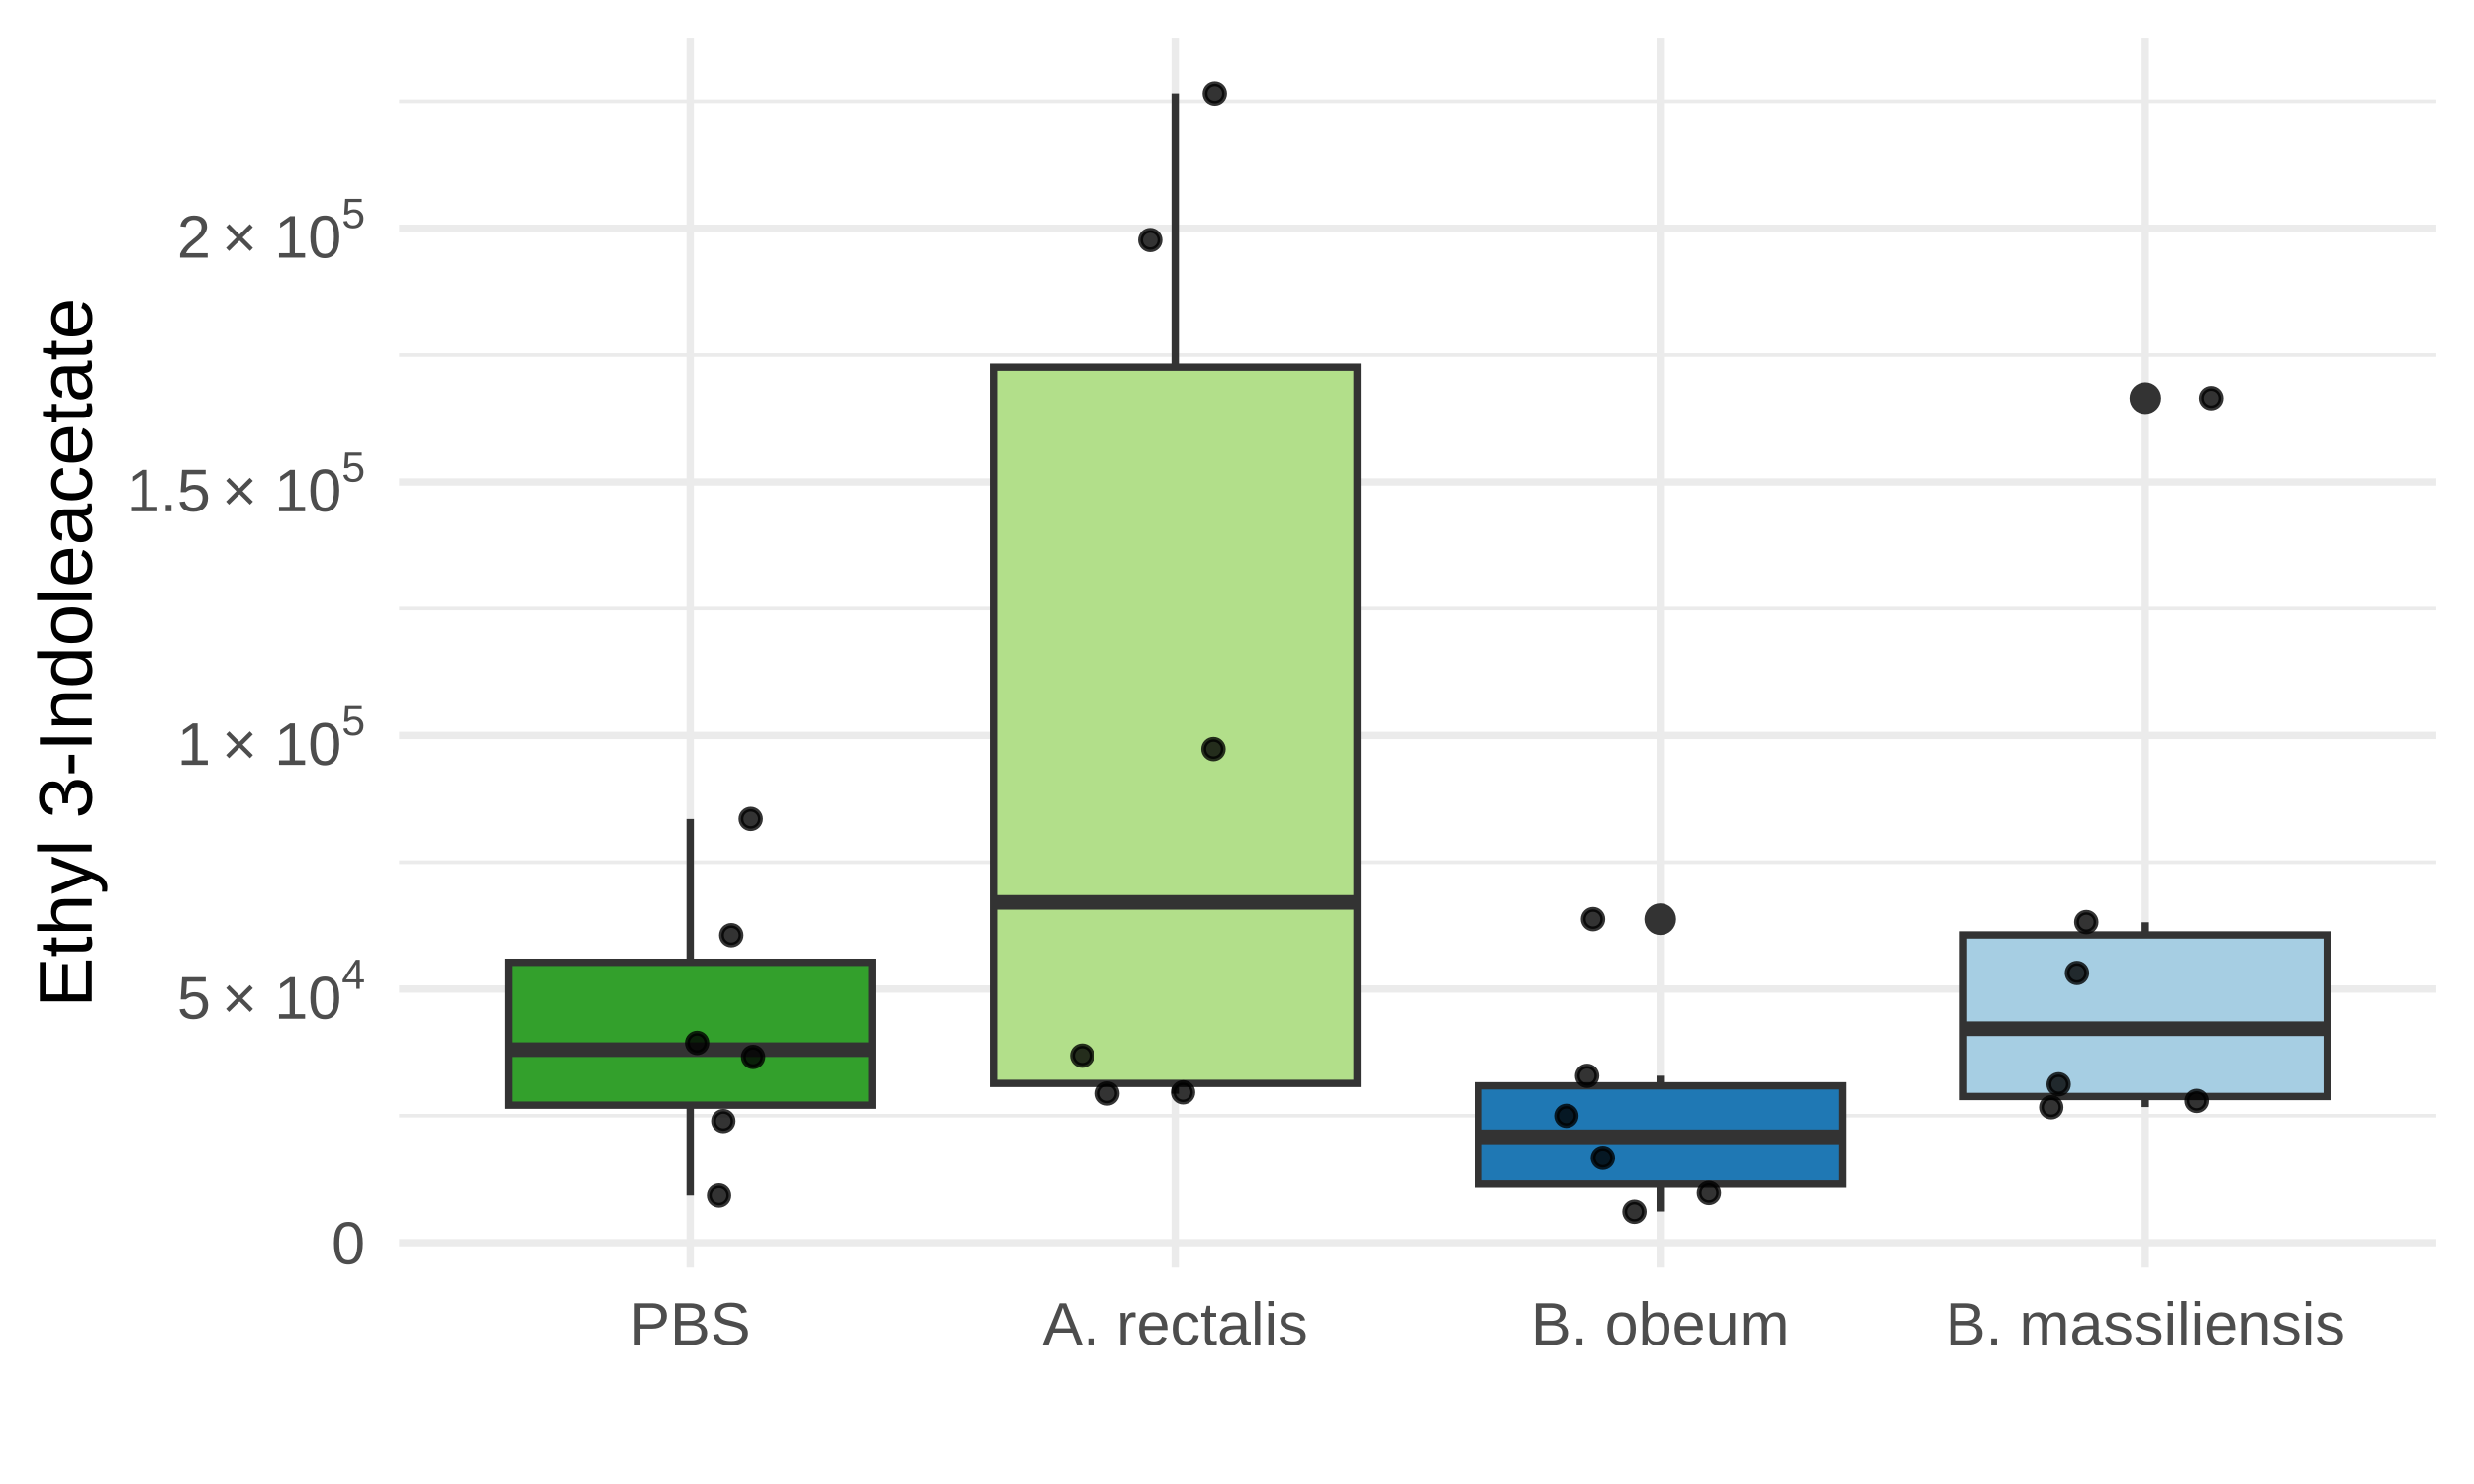
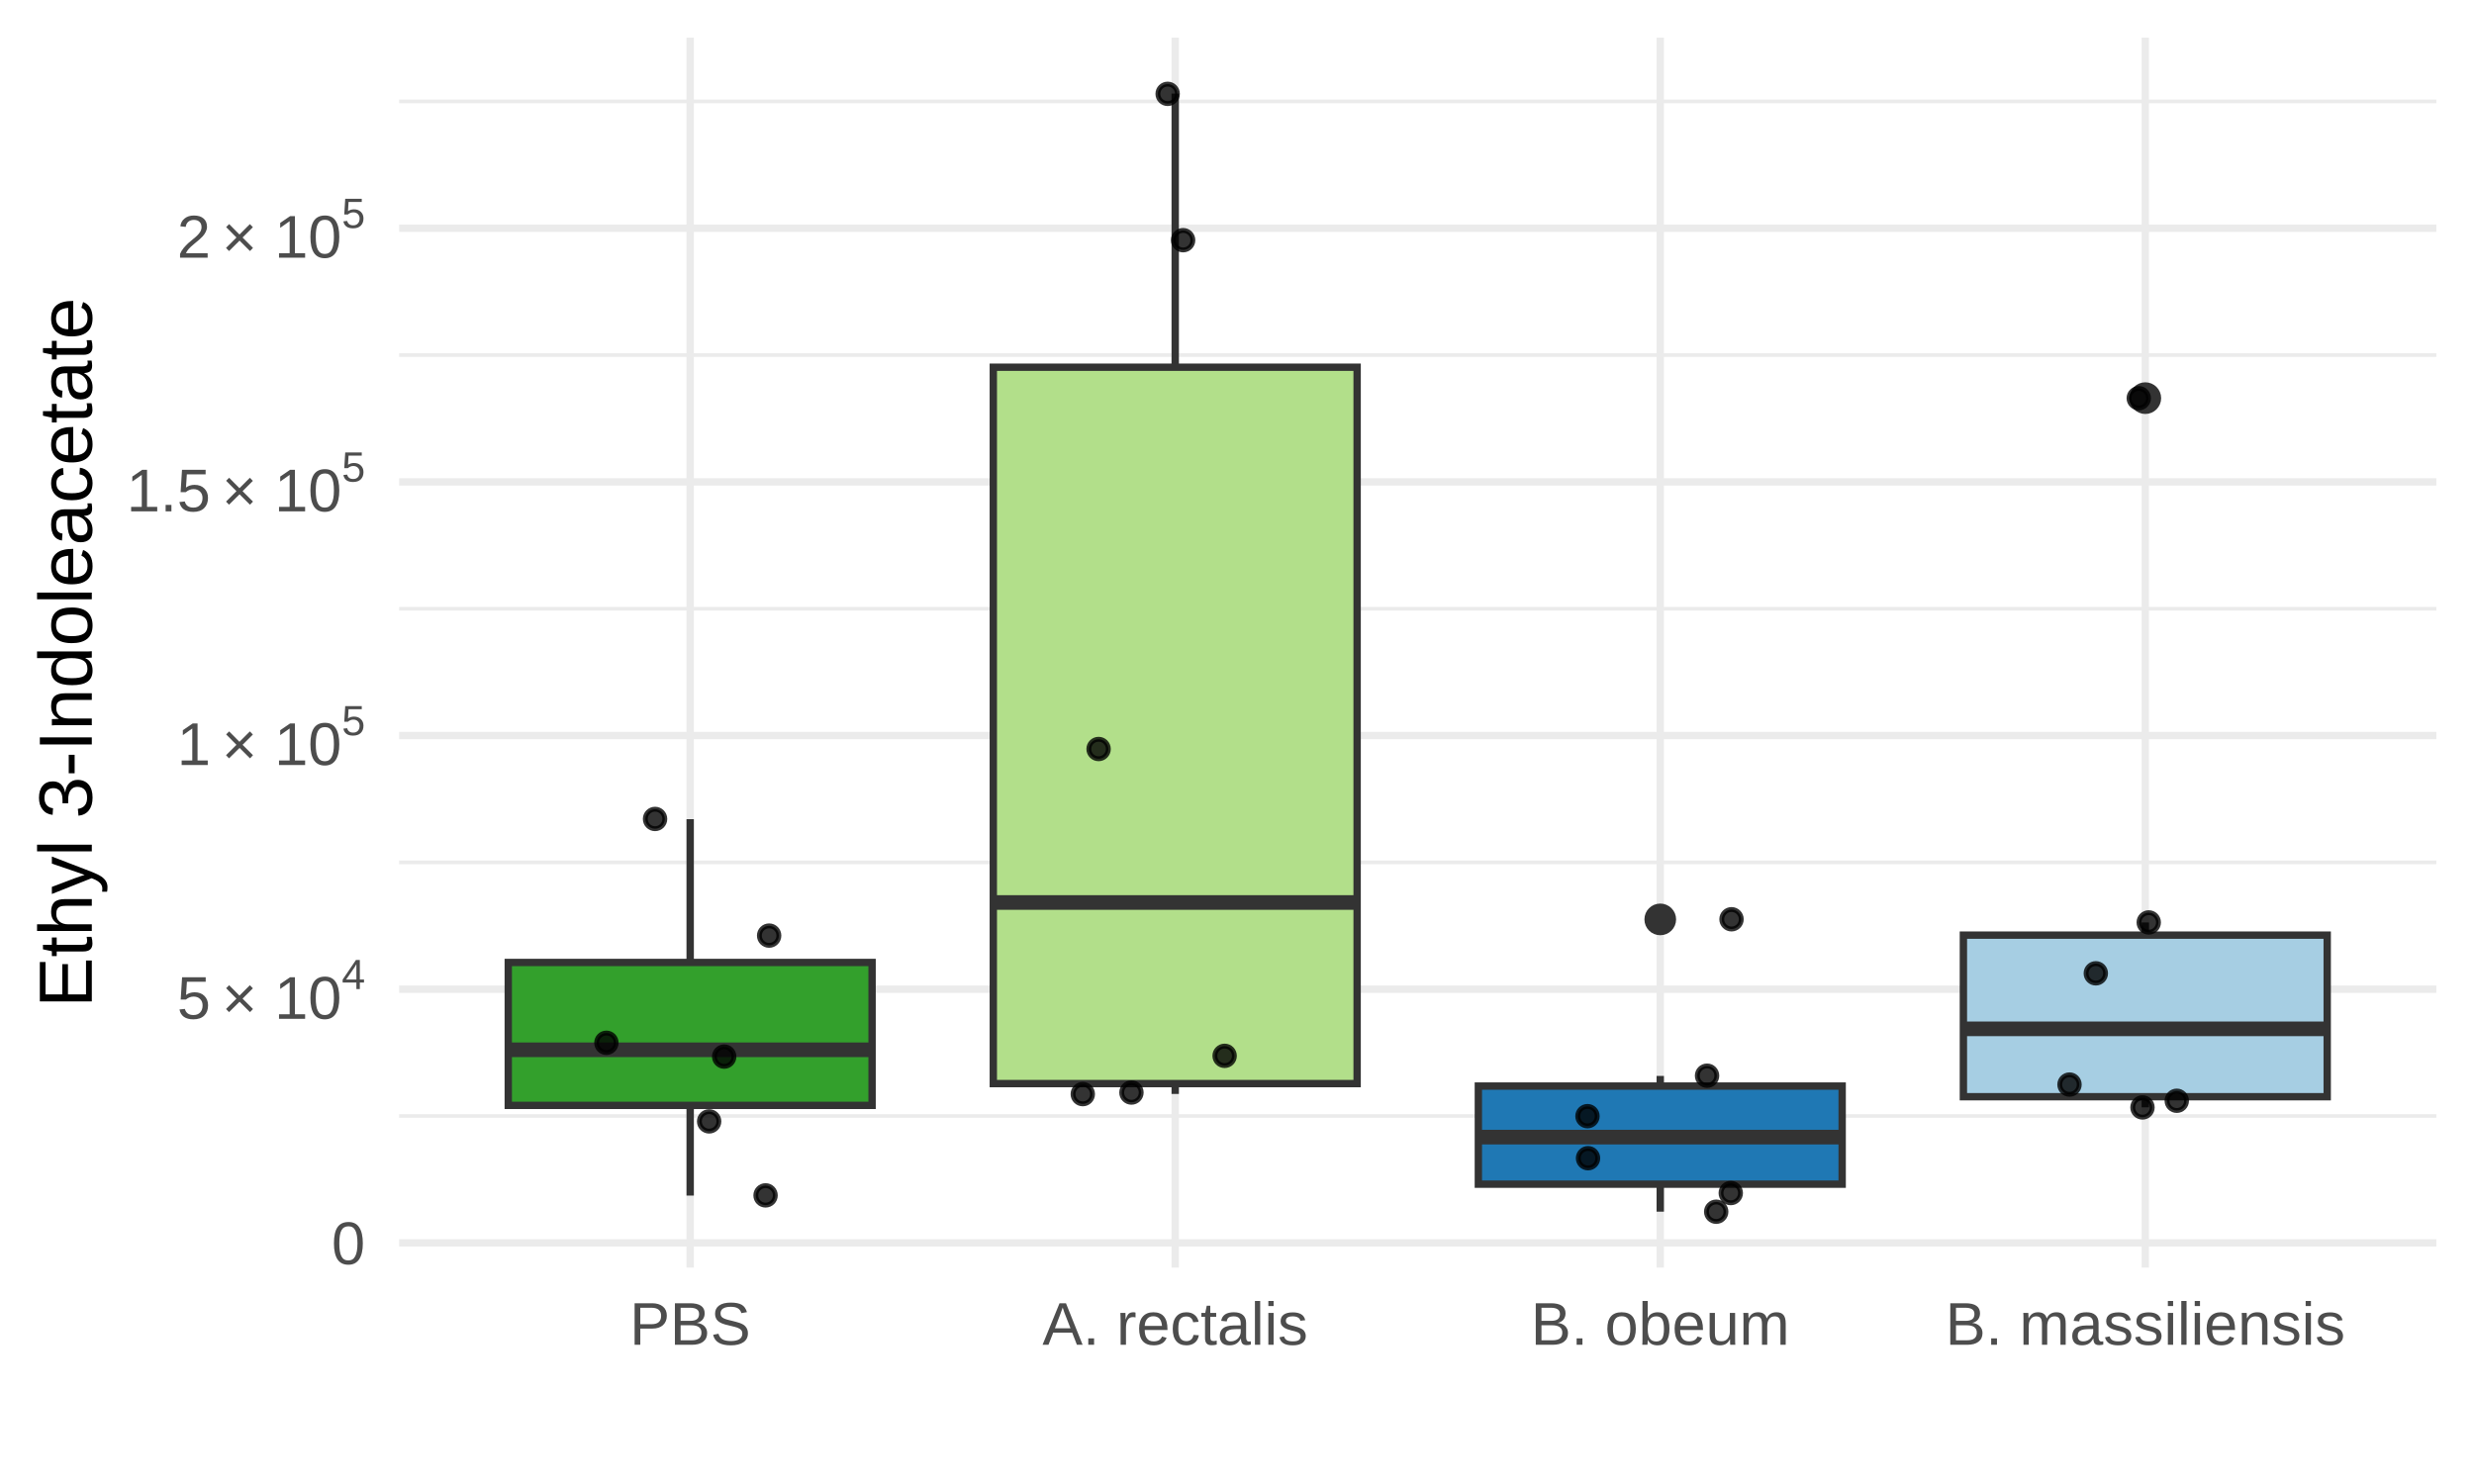
<svg xmlns="http://www.w3.org/2000/svg" class="svglite" width="360.00pt" height="216.00pt" viewBox="0 0 360.00 216.00">
  <defs>
    <style type="text/css">
    .svglite line, .svglite polyline, .svglite polygon, .svglite path, .svglite rect, .svglite circle {
      fill: none;
      stroke: #000000;
      stroke-linecap: round;
      stroke-linejoin: round;
      stroke-miterlimit: 10.00;
    }
    .svglite text {
      white-space: pre;
    }
  </style>
  </defs>
  <rect width="100%" height="100%" style="stroke: none; fill: none;" />
  <defs>
    <clipPath id="cpMC4wMHwzNjAuMDB8MC4wMHwyMTYuMDA=">
      <rect x="0.00" y="0.00" width="360.00" height="216.00" />
    </clipPath>
  </defs>
  <g clip-path="url(#cpMC4wMHwzNjAuMDB8MC4wMHwyMTYuMDA=)">
</g>
  <defs>
    <clipPath id="cpNTguMDh8MzU0LjUyfDUuNDh8MTg0LjUw">
      <rect x="58.08" y="5.48" width="296.44" height="179.02" />
    </clipPath>
  </defs>
  <g clip-path="url(#cpNTguMDh8MzU0LjUyfDUuNDh8MTg0LjUw)">
-     <polyline points="58.08,162.41 354.52,162.41 " style="stroke-width: 0.53; stroke: #EBEBEB; stroke-linecap: butt;" />
-     <polyline points="58.08,125.50 354.52,125.50 " style="stroke-width: 0.53; stroke: #EBEBEB; stroke-linecap: butt;" />
-     <polyline points="58.08,88.59 354.52,88.59 " style="stroke-width: 0.53; stroke: #EBEBEB; stroke-linecap: butt;" />
+     <polyline points="58.08,162.44 354.52,162.44 " style="stroke-width: 0.53; stroke: #EBEBEB; stroke-linecap: butt;" />
+     <polyline points="58.08,125.52 354.52,125.52 " style="stroke-width: 0.53; stroke: #EBEBEB; stroke-linecap: butt;" />
+     <polyline points="58.08,88.60 354.52,88.60 " style="stroke-width: 0.53; stroke: #EBEBEB; stroke-linecap: butt;" />
    <polyline points="58.08,51.68 354.52,51.68 " style="stroke-width: 0.53; stroke: #EBEBEB; stroke-linecap: butt;" />
    <polyline points="58.08,14.76 354.52,14.76 " style="stroke-width: 0.53; stroke: #EBEBEB; stroke-linecap: butt;" />
-     <polyline points="58.08,180.87 354.52,180.87 " style="stroke-width: 1.07; stroke: #EBEBEB; stroke-linecap: butt;" />
-     <polyline points="58.08,143.96 354.52,143.96 " style="stroke-width: 1.07; stroke: #EBEBEB; stroke-linecap: butt;" />
-     <polyline points="58.08,107.04 354.52,107.04 " style="stroke-width: 1.07; stroke: #EBEBEB; stroke-linecap: butt;" />
-     <polyline points="58.08,70.13 354.52,70.13 " style="stroke-width: 1.07; stroke: #EBEBEB; stroke-linecap: butt;" />
+     <polyline points="58.08,180.90 354.52,180.90 " style="stroke-width: 1.07; stroke: #EBEBEB; stroke-linecap: butt;" />
+     <polyline points="58.08,143.98 354.52,143.98 " style="stroke-width: 1.07; stroke: #EBEBEB; stroke-linecap: butt;" />
+     <polyline points="58.08,107.06 354.52,107.06 " style="stroke-width: 1.07; stroke: #EBEBEB; stroke-linecap: butt;" />
+     <polyline points="58.08,70.14 354.52,70.14 " style="stroke-width: 1.07; stroke: #EBEBEB; stroke-linecap: butt;" />
    <polyline points="58.08,33.22 354.52,33.22 " style="stroke-width: 1.07; stroke: #EBEBEB; stroke-linecap: butt;" />
    <polyline points="100.43,184.50 100.43,5.48 " style="stroke-width: 1.07; stroke: #EBEBEB; stroke-linecap: butt;" />
    <polyline points="171.01,184.50 171.01,5.48 " style="stroke-width: 1.07; stroke: #EBEBEB; stroke-linecap: butt;" />
    <polyline points="241.59,184.50 241.59,5.48 " style="stroke-width: 1.07; stroke: #EBEBEB; stroke-linecap: butt;" />
    <polyline points="312.17,184.50 312.17,5.48 " style="stroke-width: 1.07; stroke: #EBEBEB; stroke-linecap: butt;" />
-     <line x1="100.43" y1="140.07" x2="100.43" y2="119.21" style="stroke-width: 1.07; stroke: #333333; stroke-linecap: butt;" />
-     <line x1="100.43" y1="160.87" x2="100.43" y2="173.99" style="stroke-width: 1.07; stroke: #333333; stroke-linecap: butt;" />
-     <polygon points="73.96,140.07 73.96,160.87 126.90,160.87 126.90,140.07 73.96,140.07 " style="stroke-width: 1.07; stroke: #333333; stroke-linecap: butt; stroke-linejoin: miter; fill: #33A02C;" />
-     <line x1="73.96" y1="152.78" x2="126.90" y2="152.78" style="stroke-width: 2.13; stroke: #333333; stroke-linecap: butt; stroke-linejoin: miter;" />
+     <line x1="100.43" y1="140.09" x2="100.43" y2="119.23" style="stroke-width: 1.07; stroke: #333333; stroke-linecap: butt;" />
+     <line x1="100.43" y1="160.89" x2="100.43" y2="174.02" style="stroke-width: 1.07; stroke: #333333; stroke-linecap: butt;" />
+     <polygon points="73.96,140.09 73.96,160.89 126.90,160.89 126.90,140.09 73.96,140.09 " style="stroke-width: 1.07; stroke: #333333; stroke-linecap: butt; stroke-linejoin: miter; fill: #33A02C;" />
+     <line x1="73.96" y1="152.80" x2="126.90" y2="152.80" style="stroke-width: 2.13; stroke: #333333; stroke-linecap: butt; stroke-linejoin: miter;" />
    <line x1="171.01" y1="53.45" x2="171.01" y2="13.62" style="stroke-width: 1.07; stroke: #333333; stroke-linecap: butt;" />
-     <line x1="171.01" y1="157.70" x2="171.01" y2="159.21" style="stroke-width: 1.07; stroke: #333333; stroke-linecap: butt;" />
-     <polygon points="144.54,53.45 144.54,157.70 197.48,157.70 197.48,53.45 144.54,53.45 " style="stroke-width: 1.07; stroke: #333333; stroke-linecap: butt; stroke-linejoin: miter; fill: #B2DF8A;" />
-     <line x1="144.54" y1="131.35" x2="197.48" y2="131.35" style="stroke-width: 2.13; stroke: #333333; stroke-linecap: butt; stroke-linejoin: miter;" />
-     <circle cx="241.59" cy="133.80" r="1.95" style="stroke-width: 0.71; stroke: #333333; fill: #333333;" />
-     <line x1="241.59" y1="158.05" x2="241.59" y2="156.58" style="stroke-width: 1.07; stroke: #333333; stroke-linecap: butt;" />
-     <line x1="241.59" y1="172.34" x2="241.59" y2="176.33" style="stroke-width: 1.07; stroke: #333333; stroke-linecap: butt;" />
-     <polygon points="215.12,158.05 215.12,172.34 268.06,172.34 268.06,158.05 215.12,158.05 " style="stroke-width: 1.07; stroke: #333333; stroke-linecap: butt; stroke-linejoin: miter; fill: #1F78B4;" />
-     <line x1="215.12" y1="165.49" x2="268.06" y2="165.49" style="stroke-width: 2.13; stroke: #333333; stroke-linecap: butt; stroke-linejoin: miter;" />
+     <line x1="171.01" y1="157.72" x2="171.01" y2="159.23" style="stroke-width: 1.07; stroke: #333333; stroke-linecap: butt;" />
+     <polygon points="144.54,53.45 144.54,157.72 197.48,157.72 197.48,53.45 144.54,53.45 " style="stroke-width: 1.07; stroke: #333333; stroke-linecap: butt; stroke-linejoin: miter; fill: #B2DF8A;" />
+     <line x1="144.54" y1="131.36" x2="197.48" y2="131.36" style="stroke-width: 2.13; stroke: #333333; stroke-linecap: butt; stroke-linejoin: miter;" />
+     <circle cx="241.59" cy="133.82" r="1.95" style="stroke-width: 0.71; stroke: #333333; fill: #333333;" />
+     <line x1="241.59" y1="158.08" x2="241.59" y2="156.60" style="stroke-width: 1.07; stroke: #333333; stroke-linecap: butt;" />
+     <line x1="241.59" y1="172.36" x2="241.59" y2="176.36" style="stroke-width: 1.07; stroke: #333333; stroke-linecap: butt;" />
+     <polygon points="215.12,158.08 215.12,172.36 268.06,172.36 268.06,158.08 215.12,158.08 " style="stroke-width: 1.07; stroke: #333333; stroke-linecap: butt; stroke-linejoin: miter; fill: #1F78B4;" />
+     <line x1="215.12" y1="165.51" x2="268.06" y2="165.51" style="stroke-width: 2.13; stroke: #333333; stroke-linecap: butt; stroke-linejoin: miter;" />
    <circle cx="312.17" cy="57.95" r="1.95" style="stroke-width: 0.71; stroke: #333333; fill: #333333;" />
-     <line x1="312.17" y1="136.09" x2="312.17" y2="134.25" style="stroke-width: 1.07; stroke: #333333; stroke-linecap: butt;" />
-     <line x1="312.17" y1="159.61" x2="312.17" y2="161.15" style="stroke-width: 1.07; stroke: #333333; stroke-linecap: butt;" />
-     <polygon points="285.70,136.09 285.70,159.61 338.64,159.61 338.64,136.09 285.70,136.09 " style="stroke-width: 1.07; stroke: #333333; stroke-linecap: butt; stroke-linejoin: miter; fill: #A6CEE3;" />
-     <line x1="285.70" y1="149.73" x2="338.64" y2="149.73" style="stroke-width: 2.13; stroke: #333333; stroke-linecap: butt; stroke-linejoin: miter;" />
-     <circle cx="237.84" cy="176.37" r="1.42" style="stroke-width: 0.71; stroke: #000000; stroke-opacity: 0.80; fill: #000000; fill-opacity: 0.80;" />
-     <circle cx="227.93" cy="162.43" r="1.42" style="stroke-width: 0.71; stroke: #000000; stroke-opacity: 0.80; fill: #000000; fill-opacity: 0.80;" />
-     <circle cx="299.56" cy="157.83" r="1.42" style="stroke-width: 0.71; stroke: #000000; stroke-opacity: 0.80; fill: #000000; fill-opacity: 0.80;" />
-     <circle cx="167.38" cy="34.94" r="1.42" style="stroke-width: 0.71; stroke: #000000; stroke-opacity: 0.80; fill: #000000; fill-opacity: 0.80;" />
-     <circle cx="176.58" cy="109.03" r="1.42" style="stroke-width: 0.71; stroke: #000000; stroke-opacity: 0.80; fill: #000000; fill-opacity: 0.80;" />
-     <circle cx="105.25" cy="163.19" r="1.42" style="stroke-width: 0.71; stroke: #000000; stroke-opacity: 0.80; fill: #000000; fill-opacity: 0.80;" />
-     <circle cx="104.63" cy="174.00" r="1.42" style="stroke-width: 0.71; stroke: #000000; stroke-opacity: 0.80; fill: #000000; fill-opacity: 0.80;" />
-     <circle cx="319.64" cy="160.25" r="1.42" style="stroke-width: 0.71; stroke: #000000; stroke-opacity: 0.80; fill: #000000; fill-opacity: 0.80;" />
-     <circle cx="248.68" cy="173.63" r="1.42" style="stroke-width: 0.71; stroke: #000000; stroke-opacity: 0.80; fill: #000000; fill-opacity: 0.80;" />
-     <circle cx="231.81" cy="133.79" r="1.42" style="stroke-width: 0.71; stroke: #000000; stroke-opacity: 0.80; fill: #000000; fill-opacity: 0.80;" />
-     <circle cx="321.73" cy="57.95" r="1.42" style="stroke-width: 0.71; stroke: #000000; stroke-opacity: 0.80; fill: #000000; fill-opacity: 0.80;" />
-     <circle cx="161.14" cy="159.17" r="1.42" style="stroke-width: 0.71; stroke: #000000; stroke-opacity: 0.80; fill: #000000; fill-opacity: 0.80;" />
-     <circle cx="176.77" cy="13.64" r="1.42" style="stroke-width: 0.71; stroke: #000000; stroke-opacity: 0.80; fill: #000000; fill-opacity: 0.80;" />
-     <circle cx="109.24" cy="119.20" r="1.42" style="stroke-width: 0.71; stroke: #000000; stroke-opacity: 0.80; fill: #000000; fill-opacity: 0.80;" />
-     <circle cx="109.59" cy="153.84" r="1.42" style="stroke-width: 0.71; stroke: #000000; stroke-opacity: 0.80; fill: #000000; fill-opacity: 0.80;" />
-     <circle cx="303.58" cy="134.22" r="1.42" style="stroke-width: 0.71; stroke: #000000; stroke-opacity: 0.80; fill: #000000; fill-opacity: 0.80;" />
-     <circle cx="233.24" cy="168.53" r="1.42" style="stroke-width: 0.71; stroke: #000000; stroke-opacity: 0.80; fill: #000000; fill-opacity: 0.80;" />
-     <circle cx="230.95" cy="156.59" r="1.42" style="stroke-width: 0.71; stroke: #000000; stroke-opacity: 0.80; fill: #000000; fill-opacity: 0.80;" />
-     <circle cx="302.22" cy="141.62" r="1.42" style="stroke-width: 0.71; stroke: #000000; stroke-opacity: 0.80; fill: #000000; fill-opacity: 0.80;" />
-     <circle cx="172.16" cy="159.00" r="1.42" style="stroke-width: 0.71; stroke: #000000; stroke-opacity: 0.80; fill: #000000; fill-opacity: 0.80;" />
-     <circle cx="157.47" cy="153.65" r="1.42" style="stroke-width: 0.71; stroke: #000000; stroke-opacity: 0.80; fill: #000000; fill-opacity: 0.80;" />
-     <circle cx="106.41" cy="136.13" r="1.42" style="stroke-width: 0.71; stroke: #000000; stroke-opacity: 0.80; fill: #000000; fill-opacity: 0.80;" />
-     <circle cx="101.44" cy="151.80" r="1.42" style="stroke-width: 0.71; stroke: #000000; stroke-opacity: 0.80; fill: #000000; fill-opacity: 0.80;" />
-     <circle cx="298.48" cy="161.18" r="1.42" style="stroke-width: 0.71; stroke: #000000; stroke-opacity: 0.80; fill: #000000; fill-opacity: 0.80;" />
+     <line x1="312.17" y1="136.11" x2="312.17" y2="134.27" style="stroke-width: 1.07; stroke: #333333; stroke-linecap: butt;" />
+     <line x1="312.17" y1="159.63" x2="312.17" y2="161.17" style="stroke-width: 1.07; stroke: #333333; stroke-linecap: butt;" />
+     <polygon points="285.70,136.11 285.70,159.63 338.64,159.63 338.64,136.11 285.70,136.11 " style="stroke-width: 1.07; stroke: #333333; stroke-linecap: butt; stroke-linejoin: miter; fill: #A6CEE3;" />
+     <line x1="285.70" y1="149.75" x2="338.64" y2="149.75" style="stroke-width: 2.13; stroke: #333333; stroke-linecap: butt; stroke-linejoin: miter;" />
+     <circle cx="249.73" cy="176.37" r="1.42" style="stroke-width: 0.71; stroke: #000000; stroke-opacity: 0.80; fill: #000000; fill-opacity: 0.80;" />
+     <circle cx="231.00" cy="162.46" r="1.42" style="stroke-width: 0.71; stroke: #000000; stroke-opacity: 0.80; fill: #000000; fill-opacity: 0.80;" />
+     <circle cx="301.14" cy="157.86" r="1.42" style="stroke-width: 0.71; stroke: #000000; stroke-opacity: 0.80; fill: #000000; fill-opacity: 0.80;" />
+     <circle cx="172.16" cy="34.96" r="1.42" style="stroke-width: 0.71; stroke: #000000; stroke-opacity: 0.80; fill: #000000; fill-opacity: 0.80;" />
+     <circle cx="159.86" cy="109.02" r="1.42" style="stroke-width: 0.71; stroke: #000000; stroke-opacity: 0.80; fill: #000000; fill-opacity: 0.80;" />
+     <circle cx="103.19" cy="163.22" r="1.42" style="stroke-width: 0.71; stroke: #000000; stroke-opacity: 0.80; fill: #000000; fill-opacity: 0.80;" />
+     <circle cx="111.40" cy="173.99" r="1.42" style="stroke-width: 0.71; stroke: #000000; stroke-opacity: 0.80; fill: #000000; fill-opacity: 0.80;" />
+     <circle cx="316.75" cy="160.22" r="1.42" style="stroke-width: 0.71; stroke: #000000; stroke-opacity: 0.80; fill: #000000; fill-opacity: 0.80;" />
+     <circle cx="251.85" cy="173.65" r="1.42" style="stroke-width: 0.71; stroke: #000000; stroke-opacity: 0.80; fill: #000000; fill-opacity: 0.80;" />
+     <circle cx="251.96" cy="133.80" r="1.42" style="stroke-width: 0.71; stroke: #000000; stroke-opacity: 0.80; fill: #000000; fill-opacity: 0.80;" />
+     <circle cx="311.22" cy="57.96" r="1.42" style="stroke-width: 0.71; stroke: #000000; stroke-opacity: 0.80; fill: #000000; fill-opacity: 0.80;" />
+     <circle cx="157.56" cy="159.25" r="1.42" style="stroke-width: 0.71; stroke: #000000; stroke-opacity: 0.80; fill: #000000; fill-opacity: 0.80;" />
+     <circle cx="169.91" cy="13.66" r="1.42" style="stroke-width: 0.71; stroke: #000000; stroke-opacity: 0.80; fill: #000000; fill-opacity: 0.80;" />
+     <circle cx="95.32" cy="119.20" r="1.42" style="stroke-width: 0.71; stroke: #000000; stroke-opacity: 0.80; fill: #000000; fill-opacity: 0.80;" />
+     <circle cx="105.38" cy="153.79" r="1.42" style="stroke-width: 0.71; stroke: #000000; stroke-opacity: 0.80; fill: #000000; fill-opacity: 0.80;" />
+     <circle cx="312.67" cy="134.26" r="1.42" style="stroke-width: 0.71; stroke: #000000; stroke-opacity: 0.80; fill: #000000; fill-opacity: 0.80;" />
+     <circle cx="231.08" cy="168.58" r="1.42" style="stroke-width: 0.71; stroke: #000000; stroke-opacity: 0.80; fill: #000000; fill-opacity: 0.80;" />
+     <circle cx="248.40" cy="156.57" r="1.42" style="stroke-width: 0.71; stroke: #000000; stroke-opacity: 0.80; fill: #000000; fill-opacity: 0.80;" />
+     <circle cx="304.97" cy="141.67" r="1.42" style="stroke-width: 0.71; stroke: #000000; stroke-opacity: 0.80; fill: #000000; fill-opacity: 0.80;" />
+     <circle cx="164.64" cy="159.02" r="1.42" style="stroke-width: 0.71; stroke: #000000; stroke-opacity: 0.80; fill: #000000; fill-opacity: 0.80;" />
+     <circle cx="178.20" cy="153.68" r="1.42" style="stroke-width: 0.71; stroke: #000000; stroke-opacity: 0.80; fill: #000000; fill-opacity: 0.80;" />
+     <circle cx="111.92" cy="136.18" r="1.42" style="stroke-width: 0.71; stroke: #000000; stroke-opacity: 0.80; fill: #000000; fill-opacity: 0.80;" />
+     <circle cx="88.24" cy="151.78" r="1.42" style="stroke-width: 0.71; stroke: #000000; stroke-opacity: 0.80; fill: #000000; fill-opacity: 0.80;" />
+     <circle cx="311.76" cy="161.19" r="1.42" style="stroke-width: 0.71; stroke: #000000; stroke-opacity: 0.80; fill: #000000; fill-opacity: 0.80;" />
  </g>
  <g clip-path="url(#cpMC4wMHwzNjAuMDB8MC4wMHwyMTYuMDA=)">
-     <text x="48.25" y="183.98" style="font-size: 8.80px;fill: #4D4D4D; font-family: &quot;Arial&quot;;" textLength="4.90px" lengthAdjust="spacingAndGlyphs">0</text>
-     <text x="25.76" y="148.28" style="font-size: 8.80px;fill: #4D4D4D; font-family: &quot;Arial&quot;;" textLength="4.90px" lengthAdjust="spacingAndGlyphs">5</text>
-     <text x="32.28" y="148.28" style="font-size: 8.80px;fill: #4D4D4D; font-family: &quot;Arial&quot;;" textLength="6.02px" lengthAdjust="spacingAndGlyphs">×</text>
-     <text x="39.93" y="148.28" style="font-size: 8.80px;fill: #4D4D4D; font-family: &quot;Arial&quot;;" textLength="9.79px" lengthAdjust="spacingAndGlyphs">10</text>
-     <text x="49.72" y="143.94" style="font-size: 6.16px;fill: #4D4D4D; font-family: &quot;Arial&quot;;" textLength="3.43px" lengthAdjust="spacingAndGlyphs">4</text>
-     <text x="25.76" y="111.33" style="font-size: 8.80px;fill: #4D4D4D; font-family: &quot;Arial&quot;;" textLength="4.90px" lengthAdjust="spacingAndGlyphs">1</text>
-     <text x="32.28" y="111.33" style="font-size: 8.80px;fill: #4D4D4D; font-family: &quot;Arial&quot;;" textLength="6.02px" lengthAdjust="spacingAndGlyphs">×</text>
-     <text x="39.93" y="111.33" style="font-size: 8.80px;fill: #4D4D4D; font-family: &quot;Arial&quot;;" textLength="9.79px" lengthAdjust="spacingAndGlyphs">10</text>
-     <text x="49.72" y="107.00" style="font-size: 6.16px;fill: #4D4D4D; font-family: &quot;Arial&quot;;" textLength="3.43px" lengthAdjust="spacingAndGlyphs">5</text>
-     <text x="18.41" y="74.42" style="font-size: 8.80px;fill: #4D4D4D; font-family: &quot;Arial&quot;;" textLength="12.24px" lengthAdjust="spacingAndGlyphs">1.5</text>
-     <text x="32.28" y="74.42" style="font-size: 8.80px;fill: #4D4D4D; font-family: &quot;Arial&quot;;" textLength="6.02px" lengthAdjust="spacingAndGlyphs">×</text>
-     <text x="39.93" y="74.42" style="font-size: 8.80px;fill: #4D4D4D; font-family: &quot;Arial&quot;;" textLength="9.79px" lengthAdjust="spacingAndGlyphs">10</text>
-     <text x="49.72" y="70.08" style="font-size: 6.16px;fill: #4D4D4D; font-family: &quot;Arial&quot;;" textLength="3.43px" lengthAdjust="spacingAndGlyphs">5</text>
+     <text x="48.25" y="184.01" style="font-size: 8.80px;fill: #4D4D4D; font-family: &quot;Arial&quot;;" textLength="4.90px" lengthAdjust="spacingAndGlyphs">0</text>
+     <text x="25.76" y="148.29" style="font-size: 8.80px;fill: #4D4D4D; font-family: &quot;Arial&quot;;" textLength="4.90px" lengthAdjust="spacingAndGlyphs">5</text>
+     <text x="32.28" y="148.29" style="font-size: 8.80px;fill: #4D4D4D; font-family: &quot;Arial&quot;;" textLength="6.02px" lengthAdjust="spacingAndGlyphs">×</text>
+     <text x="39.93" y="148.29" style="font-size: 8.80px;fill: #4D4D4D; font-family: &quot;Arial&quot;;" textLength="9.79px" lengthAdjust="spacingAndGlyphs">10</text>
+     <text x="49.72" y="143.96" style="font-size: 6.16px;fill: #4D4D4D; font-family: &quot;Arial&quot;;" textLength="3.43px" lengthAdjust="spacingAndGlyphs">4</text>
+     <text x="25.76" y="111.35" style="font-size: 8.80px;fill: #4D4D4D; font-family: &quot;Arial&quot;;" textLength="4.90px" lengthAdjust="spacingAndGlyphs">1</text>
+     <text x="32.28" y="111.35" style="font-size: 8.80px;fill: #4D4D4D; font-family: &quot;Arial&quot;;" textLength="6.02px" lengthAdjust="spacingAndGlyphs">×</text>
+     <text x="39.93" y="111.35" style="font-size: 8.80px;fill: #4D4D4D; font-family: &quot;Arial&quot;;" textLength="9.79px" lengthAdjust="spacingAndGlyphs">10</text>
+     <text x="49.72" y="107.01" style="font-size: 6.16px;fill: #4D4D4D; font-family: &quot;Arial&quot;;" textLength="3.43px" lengthAdjust="spacingAndGlyphs">5</text>
+     <text x="18.41" y="74.43" style="font-size: 8.80px;fill: #4D4D4D; font-family: &quot;Arial&quot;;" textLength="12.24px" lengthAdjust="spacingAndGlyphs">1.5</text>
+     <text x="32.28" y="74.43" style="font-size: 8.80px;fill: #4D4D4D; font-family: &quot;Arial&quot;;" textLength="6.02px" lengthAdjust="spacingAndGlyphs">×</text>
+     <text x="39.93" y="74.43" style="font-size: 8.80px;fill: #4D4D4D; font-family: &quot;Arial&quot;;" textLength="9.79px" lengthAdjust="spacingAndGlyphs">10</text>
+     <text x="49.72" y="70.09" style="font-size: 6.16px;fill: #4D4D4D; font-family: &quot;Arial&quot;;" textLength="3.43px" lengthAdjust="spacingAndGlyphs">5</text>
    <text x="25.76" y="37.51" style="font-size: 8.80px;fill: #4D4D4D; font-family: &quot;Arial&quot;;" textLength="4.90px" lengthAdjust="spacingAndGlyphs">2</text>
    <text x="32.28" y="37.51" style="font-size: 8.80px;fill: #4D4D4D; font-family: &quot;Arial&quot;;" textLength="6.02px" lengthAdjust="spacingAndGlyphs">×</text>
    <text x="39.93" y="37.51" style="font-size: 8.80px;fill: #4D4D4D; font-family: &quot;Arial&quot;;" textLength="9.79px" lengthAdjust="spacingAndGlyphs">10</text>
    <text x="49.72" y="33.17" style="font-size: 6.16px;fill: #4D4D4D; font-family: &quot;Arial&quot;;" textLength="3.43px" lengthAdjust="spacingAndGlyphs">5</text>
    <text x="100.43" y="195.74" text-anchor="middle" style="font-size: 8.80px;fill: #4D4D4D; font-family: &quot;Arial&quot;;" textLength="17.60px" lengthAdjust="spacingAndGlyphs">PBS</text>
    <text x="171.01" y="195.74" text-anchor="middle" style="font-size: 8.80px;fill: #4D4D4D; font-family: &quot;Arial&quot;;" textLength="38.64px" lengthAdjust="spacingAndGlyphs">A. rectalis</text>
    <text x="241.59" y="195.74" text-anchor="middle" style="font-size: 8.80px;fill: #4D4D4D; font-family: &quot;Arial&quot;;" textLength="37.68px" lengthAdjust="spacingAndGlyphs">B. obeum</text>
    <text x="312.17" y="195.74" text-anchor="middle" style="font-size: 8.80px;fill: #4D4D4D; font-family: &quot;Arial&quot;;" textLength="58.18px" lengthAdjust="spacingAndGlyphs">B. massiliensis</text>
    <text transform="translate(13.36,94.99) rotate(-90)" text-anchor="middle" style="font-size: 11.00px; font-family: &quot;Arial&quot;;" textLength="103.38px" lengthAdjust="spacingAndGlyphs">Ethyl 3-Indoleacetate</text>
  </g>
</svg>
